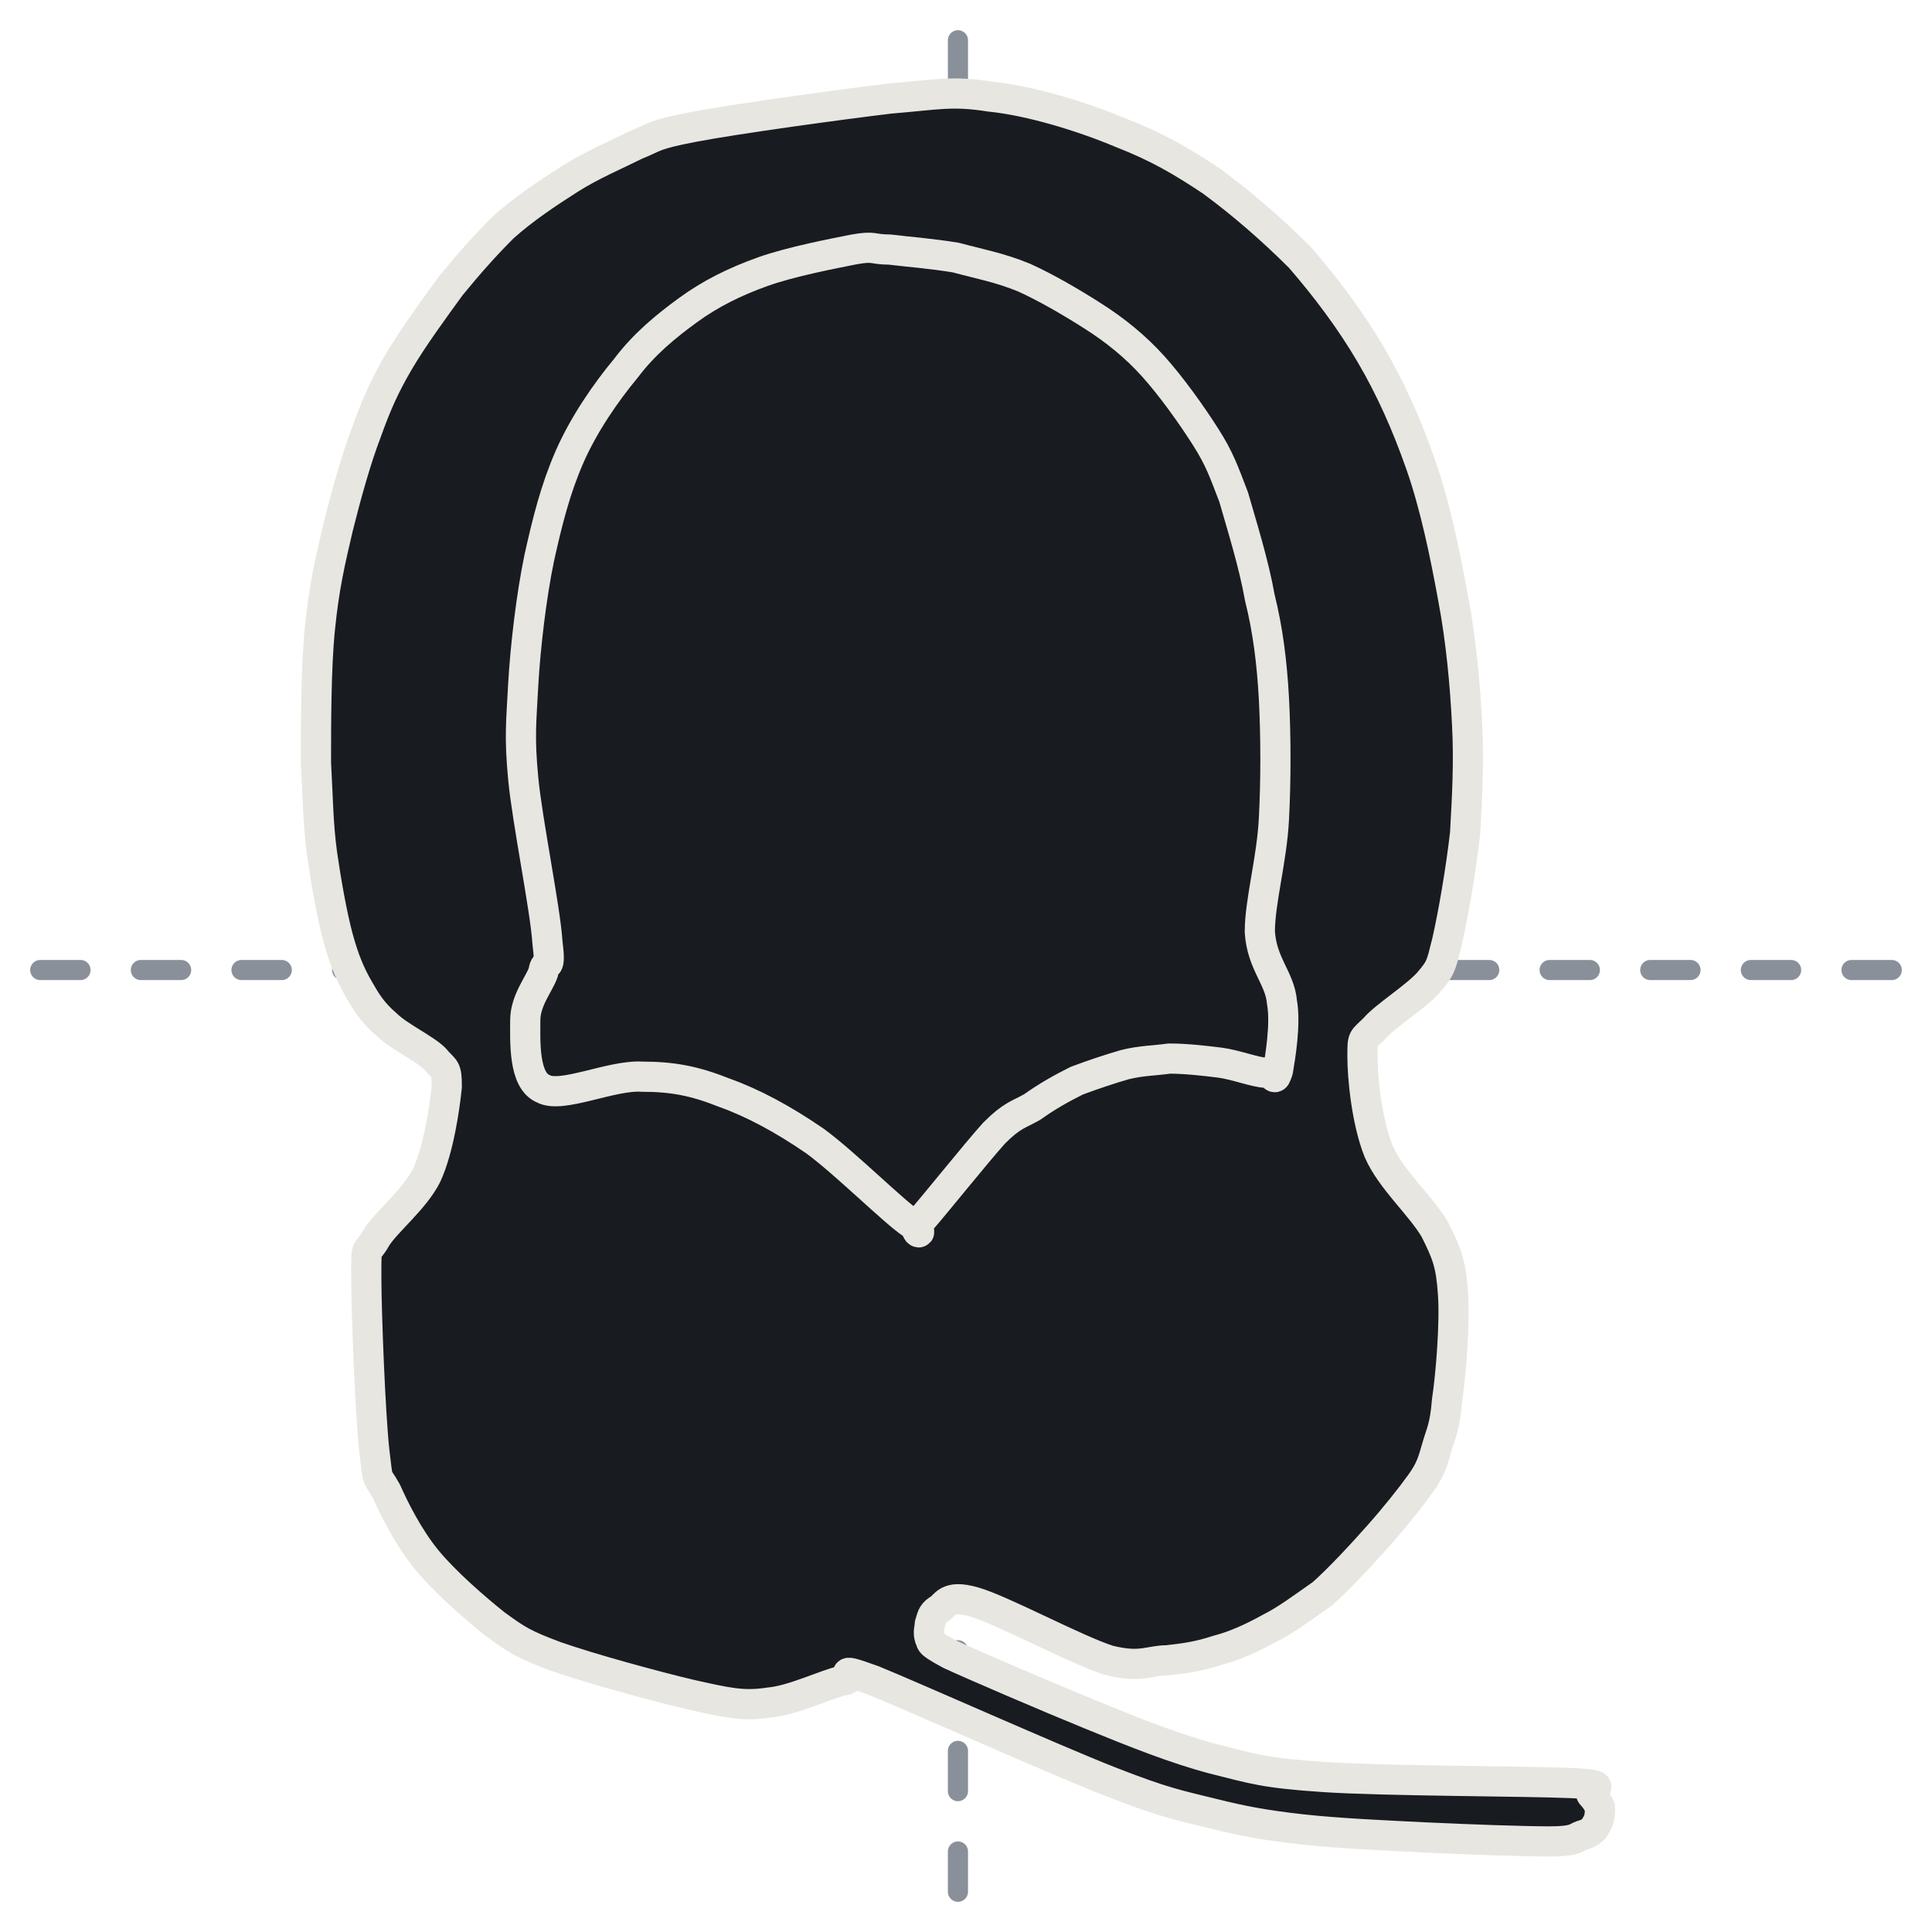
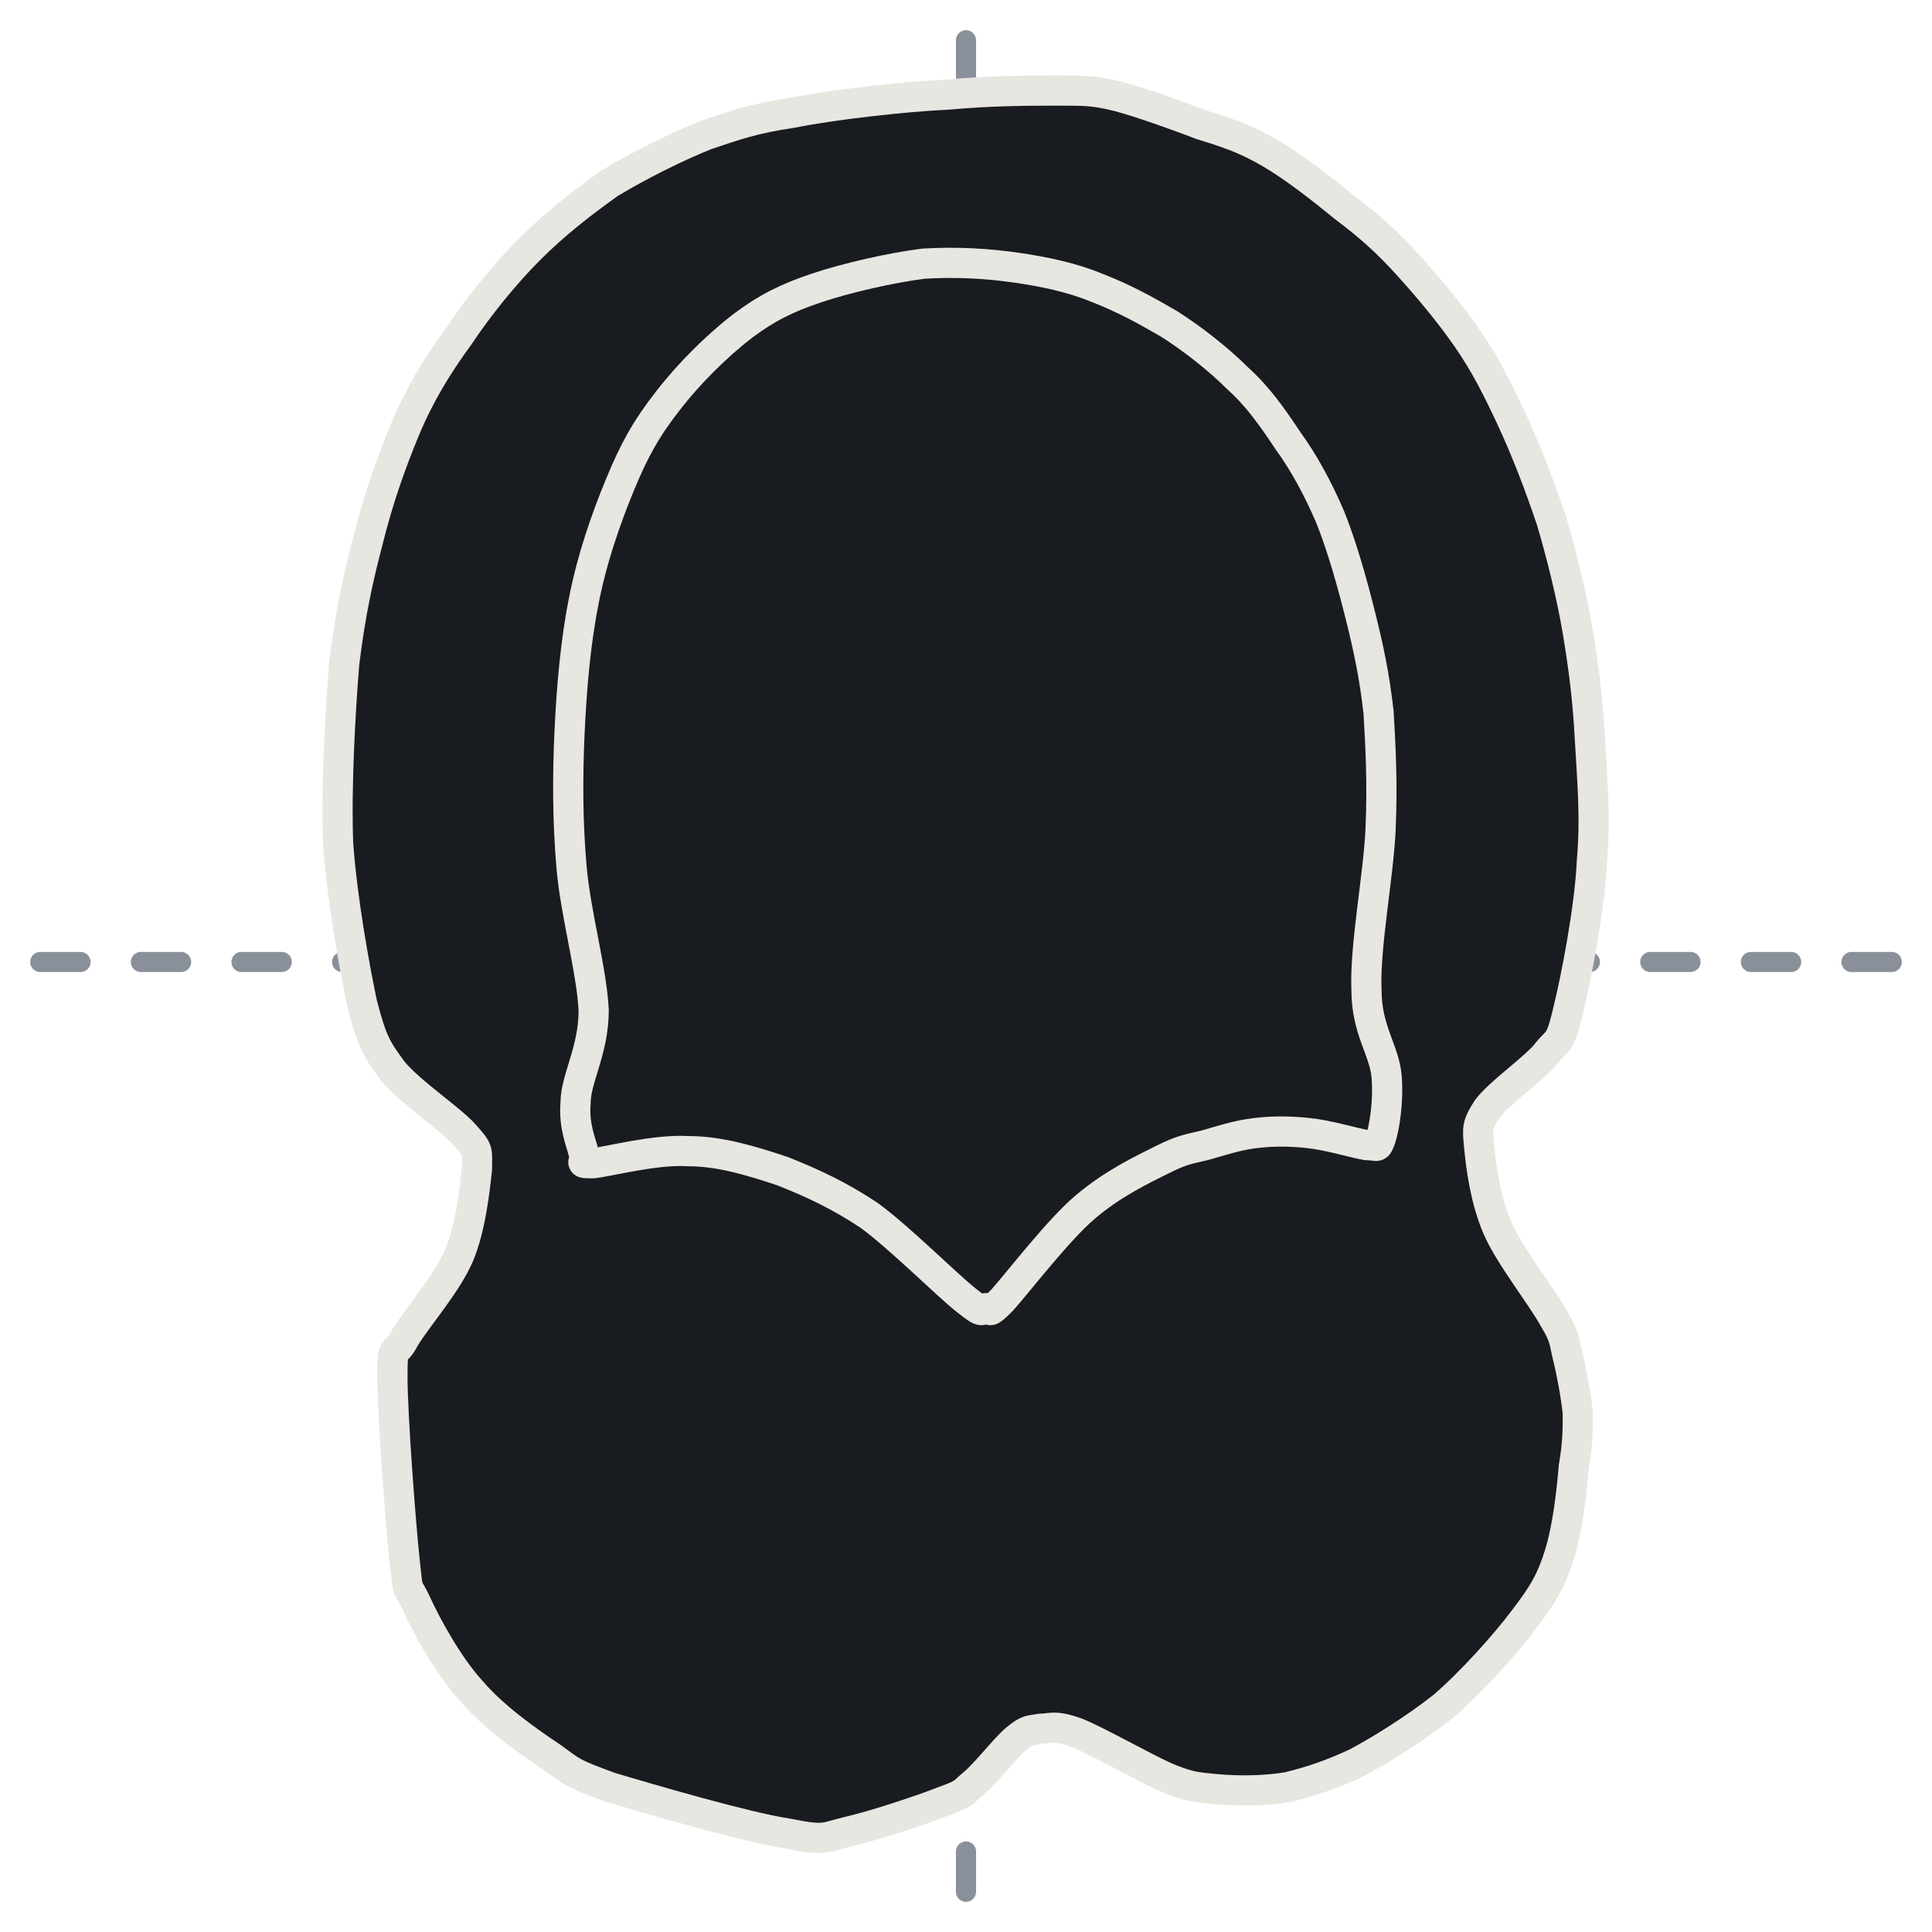
<svg xmlns="http://www.w3.org/2000/svg" viewBox="0 0 96 96" width="96" height="96" role="img" aria-label="Jabra Evolve2 65">
-   <path d="M47.6 2.0L47.6 4.0M47.6 7.0L47.6 9.0M47.6 12.0L47.6 14.0M47.6 17.0L47.6 19.0M47.6 22.0L47.6 24.0M47.6 27.0L47.6 29.0M47.6 32.0L47.6 34.0M47.6 37.0L47.6 39.0M47.6 42.0L47.6 44.0M47.6 47.0L47.6 49.0M47.6 52.0L47.6 54.0M47.6 57.0L47.6 59.0M47.6 62.0L47.6 64.0M47.6 67.0L47.6 69.0M47.6 72.0L47.6 74.0M47.6 77.0L47.6 79.0M47.6 82.0L47.6 84.0M47.6 87.0L47.6 89.0M47.6 92.0L47.6 94.0M2.0 48.2L4.0 48.2M7.0 48.2L9.0 48.2M12.0 48.2L14.0 48.2M17.0 48.2L19.0 48.2M22.0 48.2L24.0 48.2M27.0 48.2L29.0 48.2M32.0 48.2L34.0 48.2M37.0 48.2L39.0 48.2M42.0 48.2L44.0 48.2M47.0 48.2L49.0 48.2M52.0 48.2L54.0 48.2M57.0 48.2L59.0 48.2M62.0 48.2L64.0 48.2M67.0 48.2L69.0 48.2M72.0 48.2L74.0 48.2M77.0 48.2L79.0 48.2M82.0 48.2L84.0 48.2M87.0 48.2L89.0 48.2M92.0 48.2L94.0 48.2" fill="none" stroke="#8A9099" stroke-width="1.0" stroke-linecap="round" stroke-linejoin="round" />
-   <path d="M44.2 4.9C46.6 4.7 47.3 4.5 49.2 4.8C51.2 5.0 53.8 5.8 55.7 6.6C57.5 7.3 58.7 8.0 60.2 9.0C61.7 10.1 63.2 11.4 64.6 12.8C65.9 14.3 67.1 15.9 68.1 17.6C69.1 19.3 69.9 21.1 70.6 23.1C71.3 25.1 71.8 27.5 72.2 29.7C72.6 31.8 72.8 34.0 72.9 36.0C73.0 37.9 72.9 39.6 72.8 41.4C72.6 43.2 72.2 45.5 71.9 46.8C71.6 48.0 71.6 48.1 71.0 48.8C70.4 49.5 68.8 50.5 68.3 51.1C67.7 51.7 67.7 51.5 67.7 52.5C67.7 53.5 67.9 55.7 68.5 57.2C69.1 58.6 70.6 59.9 71.3 61.1C71.9 62.3 72.1 62.8 72.2 64.3C72.3 65.7 72.1 68.3 71.9 69.6C71.8 70.9 71.6 71.2 71.4 71.9C71.2 72.6 71.1 73.0 70.6 73.7C70.1 74.4 69.3 75.4 68.5 76.3C67.7 77.2 66.6 78.4 65.7 79.2C64.7 79.9 63.9 80.5 63.1 80.9C62.2 81.4 61.3 81.8 60.5 82.0C59.6 82.3 58.9 82.4 58.0 82.5C57.1 82.5 56.7 82.9 55.1 82.5C53.5 82.0 49.8 80.0 48.4 79.6C47.0 79.2 47.0 79.8 46.6 80.0C46.3 80.2 46.3 80.4 46.2 80.7C46.2 80.9 46.1 81.1 46.2 81.4C46.4 81.6 45.9 81.5 47.2 82.2C48.5 82.8 52.0 84.3 54.2 85.2C56.4 86.1 58.4 86.9 60.3 87.4C62.3 87.9 62.8 88.1 65.8 88.3C68.8 88.5 75.9 88.5 78.1 88.6C80.3 88.7 78.8 88.9 79.1 89.2C79.3 89.4 79.4 89.6 79.5 89.8C79.5 90.1 79.5 90.4 79.3 90.7C79.2 90.9 79.0 91.1 78.6 91.2C78.3 91.3 78.3 91.5 77.0 91.5C75.7 91.5 72.9 91.4 70.8 91.3C68.8 91.2 66.5 91.1 64.7 90.9C62.9 90.7 61.8 90.5 60.2 90.1C58.6 89.7 57.9 89.6 55.1 88.5C52.3 87.4 45.6 84.4 43.4 83.5C41.2 82.7 42.7 83.4 41.9 83.5C41.0 83.7 39.4 84.5 38.2 84.6C36.9 84.8 36.1 84.6 34.3 84.2C32.6 83.8 29.3 82.9 27.6 82.3C26.0 81.7 25.7 81.5 24.6 80.7C23.6 79.9 22.1 78.6 21.2 77.5C20.3 76.4 19.6 75.0 19.2 74.1C18.7 73.2 18.8 73.8 18.6 72.1C18.4 70.3 18.2 65.2 18.2 63.4C18.2 61.7 18.2 62.4 18.7 61.5C19.2 60.7 20.6 59.6 21.2 58.4C21.8 57.1 22.1 55.0 22.2 54.0C22.2 53.0 22.1 53.2 21.6 52.6C21.1 52.1 19.8 51.5 19.2 50.9C18.5 50.3 18.2 49.8 17.8 49.1C17.4 48.4 17.1 47.7 16.8 46.6C16.5 45.5 16.2 43.8 16.0 42.4C15.8 40.9 15.8 39.7 15.7 37.9C15.7 36.0 15.7 33.1 15.9 31.2C16.1 29.2 16.4 27.9 16.8 26.2C17.2 24.6 17.7 22.8 18.2 21.5C18.7 20.1 19.1 19.2 19.8 18.0C20.5 16.8 21.6 15.3 22.4 14.2C23.3 13.1 24.1 12.2 25.0 11.3C26.0 10.4 27.2 9.6 28.3 8.9C29.4 8.2 30.6 7.7 31.6 7.2C32.6 6.8 32.4 6.7 34.5 6.3C36.6 5.9 41.7 5.2 44.2 4.9Z" fill="#181B1F" stroke="#E8E6E1" stroke-width="1.5" stroke-linecap="round" stroke-linejoin="round" />
-   <path d="M42.4 12.4C43.5 12.2 43.3 12.4 44.2 12.4C45.0 12.5 46.3 12.6 47.5 12.8C48.6 13.1 49.7 13.3 50.9 13.8C52.0 14.3 53.2 15.0 54.3 15.7C55.4 16.4 56.4 17.2 57.3 18.2C58.2 19.2 59.2 20.6 59.9 21.7C60.6 22.8 60.8 23.4 61.3 24.7C61.7 26.1 62.3 28.0 62.6 29.7C63.0 31.3 63.2 32.9 63.3 34.7C63.4 36.6 63.4 38.8 63.3 40.7C63.2 42.7 62.6 44.8 62.6 46.3C62.7 47.9 63.6 48.6 63.7 49.8C63.9 50.9 63.6 52.6 63.5 53.2C63.3 53.8 63.4 53.4 62.9 53.3C62.4 53.3 61.4 52.9 60.6 52.8C59.8 52.7 58.9 52.6 58.1 52.6C57.4 52.7 56.7 52.7 55.9 52.9C55.2 53.1 54.3 53.4 53.5 53.7C52.7 54.1 52.0 54.5 51.3 55.0C50.6 55.4 50.3 55.4 49.4 56.3C48.5 57.3 46.5 59.8 45.8 60.6C45.1 61.3 46.2 61.5 45.3 60.8C44.4 60.2 42.0 57.8 40.5 56.7C38.9 55.6 37.4 54.8 36.0 54.3C34.5 53.7 33.4 53.5 31.9 53.5C30.4 53.4 27.9 54.6 27.0 54.1C26.0 53.7 26.1 51.7 26.1 50.7C26.1 49.7 26.8 48.9 27.0 48.3C27.1 47.6 27.4 48.4 27.2 46.8C27.1 45.2 26.2 40.8 26.0 38.7C25.8 36.6 25.9 35.9 26.0 34.0C26.1 32.2 26.4 29.6 26.8 27.7C27.2 25.9 27.6 24.3 28.3 22.7C29.0 21.1 30.1 19.5 31.1 18.3C32.0 17.1 33.1 16.2 34.2 15.4C35.3 14.6 36.5 14.0 37.9 13.5C39.3 13.0 41.4 12.6 42.4 12.4Z" fill="none" stroke="#E8E6E1" stroke-width="1.5" stroke-linecap="round" stroke-linejoin="round" />
+   <path d="M48.0 2.0L48.0 4.0M48.0 7.0L48.0 9.0M48.0 12.0L48.0 14.0M48.0 17.0L48.0 19.0M48.0 22.0L48.0 24.0M48.0 27.0L48.0 29.0M48.0 32.0L48.0 34.0M48.0 37.0L48.0 39.0M48.0 42.0L48.0 44.0M48.0 47.0L48.0 49.0M48.0 52.0L48.0 54.0M48.0 57.0L48.0 59.0M48.0 62.0L48.0 64.0M48.0 67.0L48.0 69.0M48.0 72.0L48.0 74.0M48.0 77.0L48.0 79.0M48.0 82.0L48.0 84.0M48.0 87.0L48.0 89.0M48.0 92.0L48.0 94.0M2.0 47.8L4.0 47.8M7.0 47.8L9.0 47.8M12.0 47.8L14.0 47.8M17.0 47.8L19.0 47.8M22.0 47.8L24.0 47.8M27.0 47.8L29.0 47.8M32.0 47.8L34.0 47.8M37.0 47.8L39.0 47.8M42.0 47.8L44.0 47.8M47.0 47.8L49.0 47.8M52.0 47.8L54.0 47.8M57.0 47.8L59.0 47.8M62.0 47.8L64.0 47.8M67.0 47.8L69.0 47.8M72.0 47.8L74.0 47.8M77.0 47.8L79.0 47.8M82.0 47.8L84.0 47.8M87.0 47.8L89.0 47.8M92.0 47.8L94.0 47.8" fill="none" stroke="#8A9099" stroke-width="1.0" stroke-linecap="round" stroke-linejoin="round" />
+   <path d="M47.1 4.7C49.3 4.5 51.2 4.5 52.6 4.5C54.0 4.5 54.4 4.5 55.6 4.8C56.7 5.1 58.4 5.7 59.7 6.2C61.0 6.6 61.9 6.9 63.1 7.6C64.3 8.3 65.7 9.4 66.8 10.3C68.0 11.2 68.9 12.0 69.9 13.1C70.9 14.2 72.0 15.5 72.9 16.8C73.8 18.1 74.4 19.3 75.1 20.8C75.8 22.3 76.5 24.1 77.1 25.9C77.6 27.6 78.1 29.6 78.4 31.4C78.7 33.2 78.9 34.8 79.0 36.7C79.1 38.6 79.3 40.5 79.1 42.8C79.0 45.1 78.3 48.7 77.9 50.3C77.5 52.0 77.4 51.6 76.8 52.4C76.1 53.2 74.5 54.3 73.9 55.1C73.4 55.9 73.4 56.0 73.5 57.0C73.6 58.0 73.8 59.6 74.4 61.0C75.0 62.4 76.6 64.4 77.2 65.5C77.8 66.5 77.7 66.6 77.9 67.4C78.1 68.2 78.3 69.3 78.4 70.2C78.4 71.1 78.4 71.7 78.2 72.9C78.1 74.1 77.9 75.9 77.5 77.2C77.1 78.5 76.7 79.2 75.7 80.5C74.8 81.7 73.1 83.6 71.7 84.8C70.3 85.9 68.7 86.9 67.4 87.6C66.1 88.2 65.2 88.5 64.0 88.8C62.8 89.0 61.5 89.0 60.4 88.9C59.4 88.8 59.1 88.8 57.9 88.3C56.8 87.8 54.5 86.5 53.5 86.1C52.4 85.7 52.2 85.9 51.7 85.9C51.2 86.0 51.1 85.9 50.5 86.4C50.0 86.8 49.0 88.1 48.4 88.6C47.8 89.1 48.0 89.1 46.9 89.5C45.9 89.9 43.5 90.7 42.2 91.0C40.9 91.3 41.1 91.5 39.1 91.1C37.1 90.8 32.3 89.4 30.3 88.8C28.4 88.1 28.5 88.1 27.4 87.3C26.2 86.5 24.5 85.3 23.4 84.0C22.3 82.8 21.2 80.8 20.7 79.7C20.2 78.6 20.3 79.4 20.1 77.5C19.9 75.6 19.5 70.3 19.5 68.4C19.5 66.6 19.6 67.5 20.1 66.5C20.7 65.5 22.2 63.8 22.8 62.4C23.4 61.0 23.6 59.0 23.7 58.1C23.7 57.1 23.8 57.2 23.1 56.4C22.4 55.6 20.4 54.3 19.5 53.2C18.7 52.1 18.5 51.8 18.0 49.9C17.6 48.0 17.0 44.7 16.8 41.9C16.7 39.1 16.9 35.5 17.1 33.0C17.4 30.5 17.8 28.7 18.3 26.8C18.8 24.8 19.4 23.1 20.1 21.4C20.8 19.7 21.7 18.2 22.8 16.7C23.8 15.2 25.1 13.6 26.3 12.4C27.6 11.1 28.9 10.1 30.3 9.1C31.8 8.2 33.6 7.3 35.1 6.7C36.6 6.2 37.4 5.9 39.4 5.6C41.4 5.2 44.9 4.8 47.1 4.7Z" fill="#181B1F" stroke="#E8E6E1" stroke-width="1.5" stroke-linecap="round" stroke-linejoin="round" />
+   <path d="M45.9 13.1C47.6 13.0 49.1 13.1 50.5 13.3C51.9 13.5 53.3 13.8 54.5 14.3C55.8 14.8 56.9 15.4 58.1 16.1C59.2 16.8 60.5 17.8 61.5 18.8C62.5 19.7 63.2 20.7 64.0 21.9C64.8 23.0 65.5 24.3 66.1 25.7C66.7 27.2 67.2 29.0 67.6 30.6C68.0 32.2 68.3 33.6 68.5 35.4C68.6 37.1 68.7 38.9 68.6 41.2C68.5 43.5 67.8 47.1 67.9 49.2C67.9 51.2 68.8 52.2 68.9 53.5C69.0 54.7 68.8 56.0 68.6 56.6C68.4 57.1 68.5 56.9 67.9 56.9C67.3 56.8 66.0 56.4 65.0 56.3C64.1 56.2 63.2 56.2 62.4 56.3C61.5 56.4 60.6 56.7 59.9 56.9C59.1 57.1 58.8 57.1 57.8 57.6C56.8 58.1 55.3 58.8 53.9 60.0C52.6 61.1 50.6 63.7 49.8 64.6C49.0 65.4 49.3 65.0 49.0 65.0C48.7 65.0 49.0 65.4 48.0 64.6C47.0 63.8 44.7 61.5 43.2 60.4C41.7 59.4 40.4 58.8 38.9 58.2C37.4 57.7 35.8 57.2 34.2 57.2C32.6 57.1 30.3 57.7 29.5 57.8C28.6 57.8 29.2 57.8 29.0 57.3C28.9 56.8 28.5 56.0 28.6 54.8C28.6 53.6 29.5 52.2 29.5 50.2C29.4 48.2 28.6 45.4 28.4 43.1C28.2 40.8 28.2 38.6 28.3 36.4C28.4 34.2 28.6 31.9 29.0 29.9C29.4 27.8 30.1 25.8 30.8 24.1C31.5 22.4 32.1 21.3 33.2 19.9C34.2 18.6 35.6 17.2 36.9 16.2C38.1 15.3 39.1 14.8 40.6 14.3C42.1 13.8 44.3 13.3 45.9 13.1Z" fill="none" stroke="#E8E6E1" stroke-width="1.5" stroke-linecap="round" stroke-linejoin="round" />
</svg>
